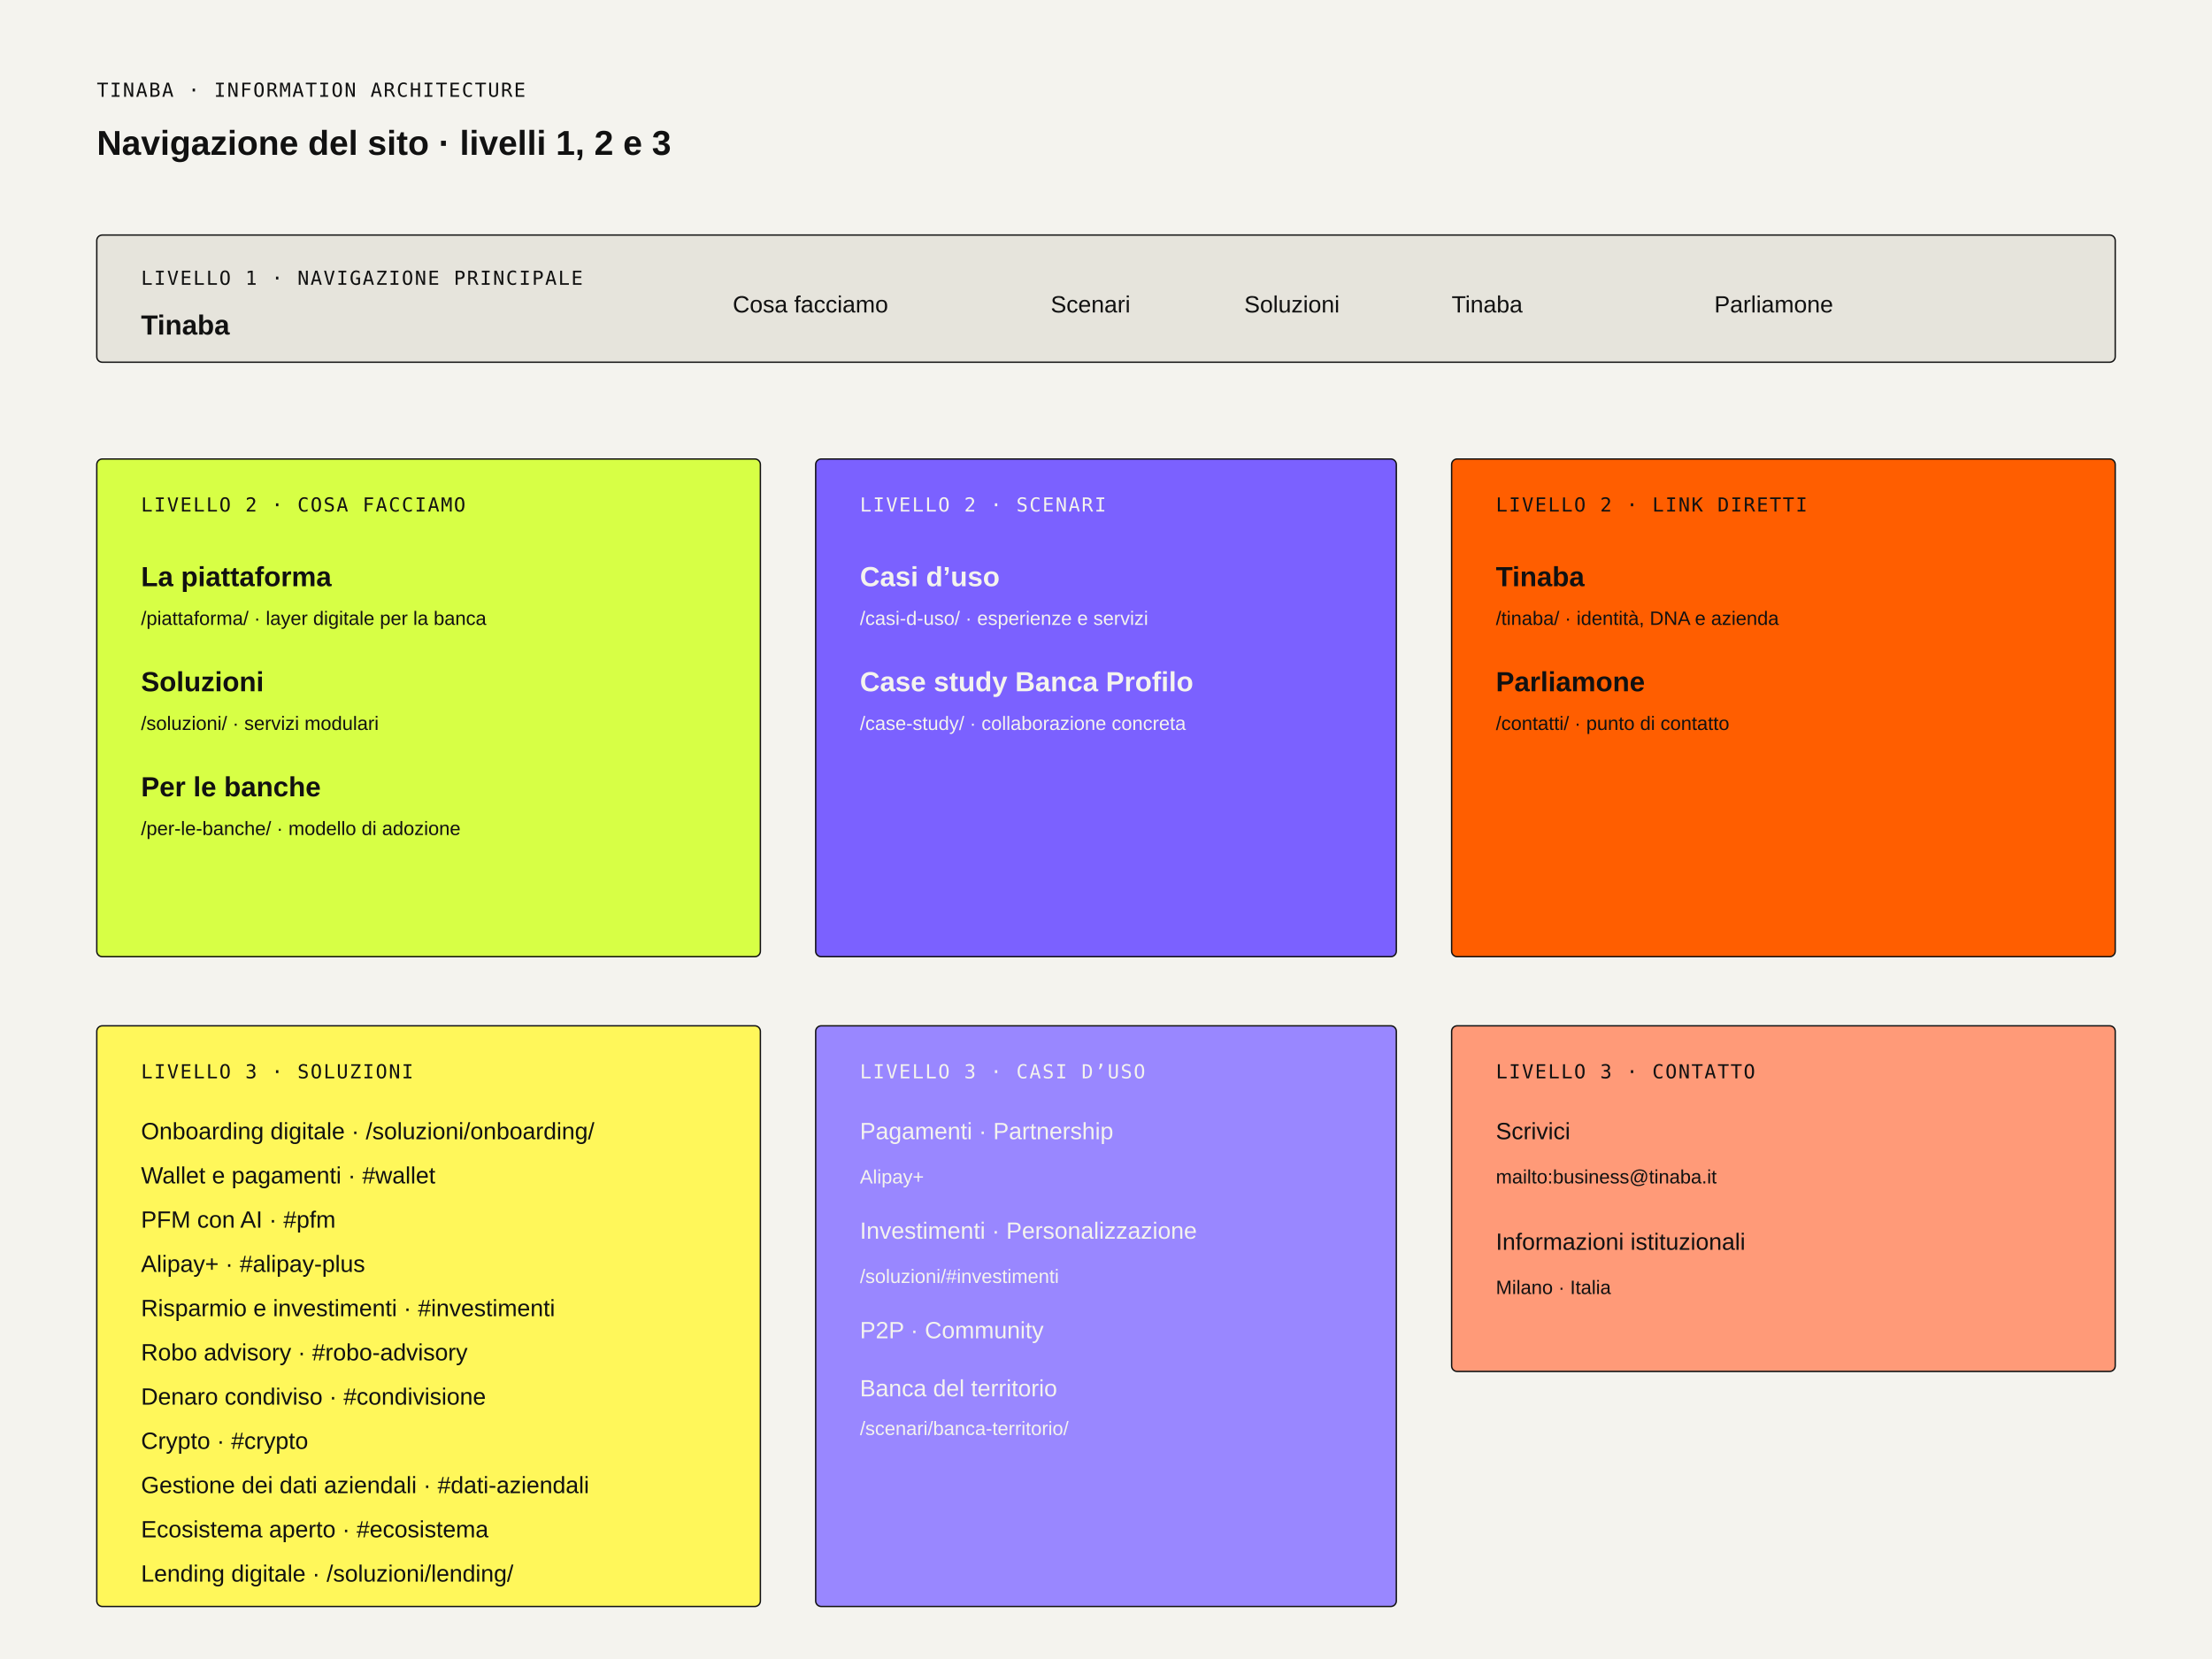
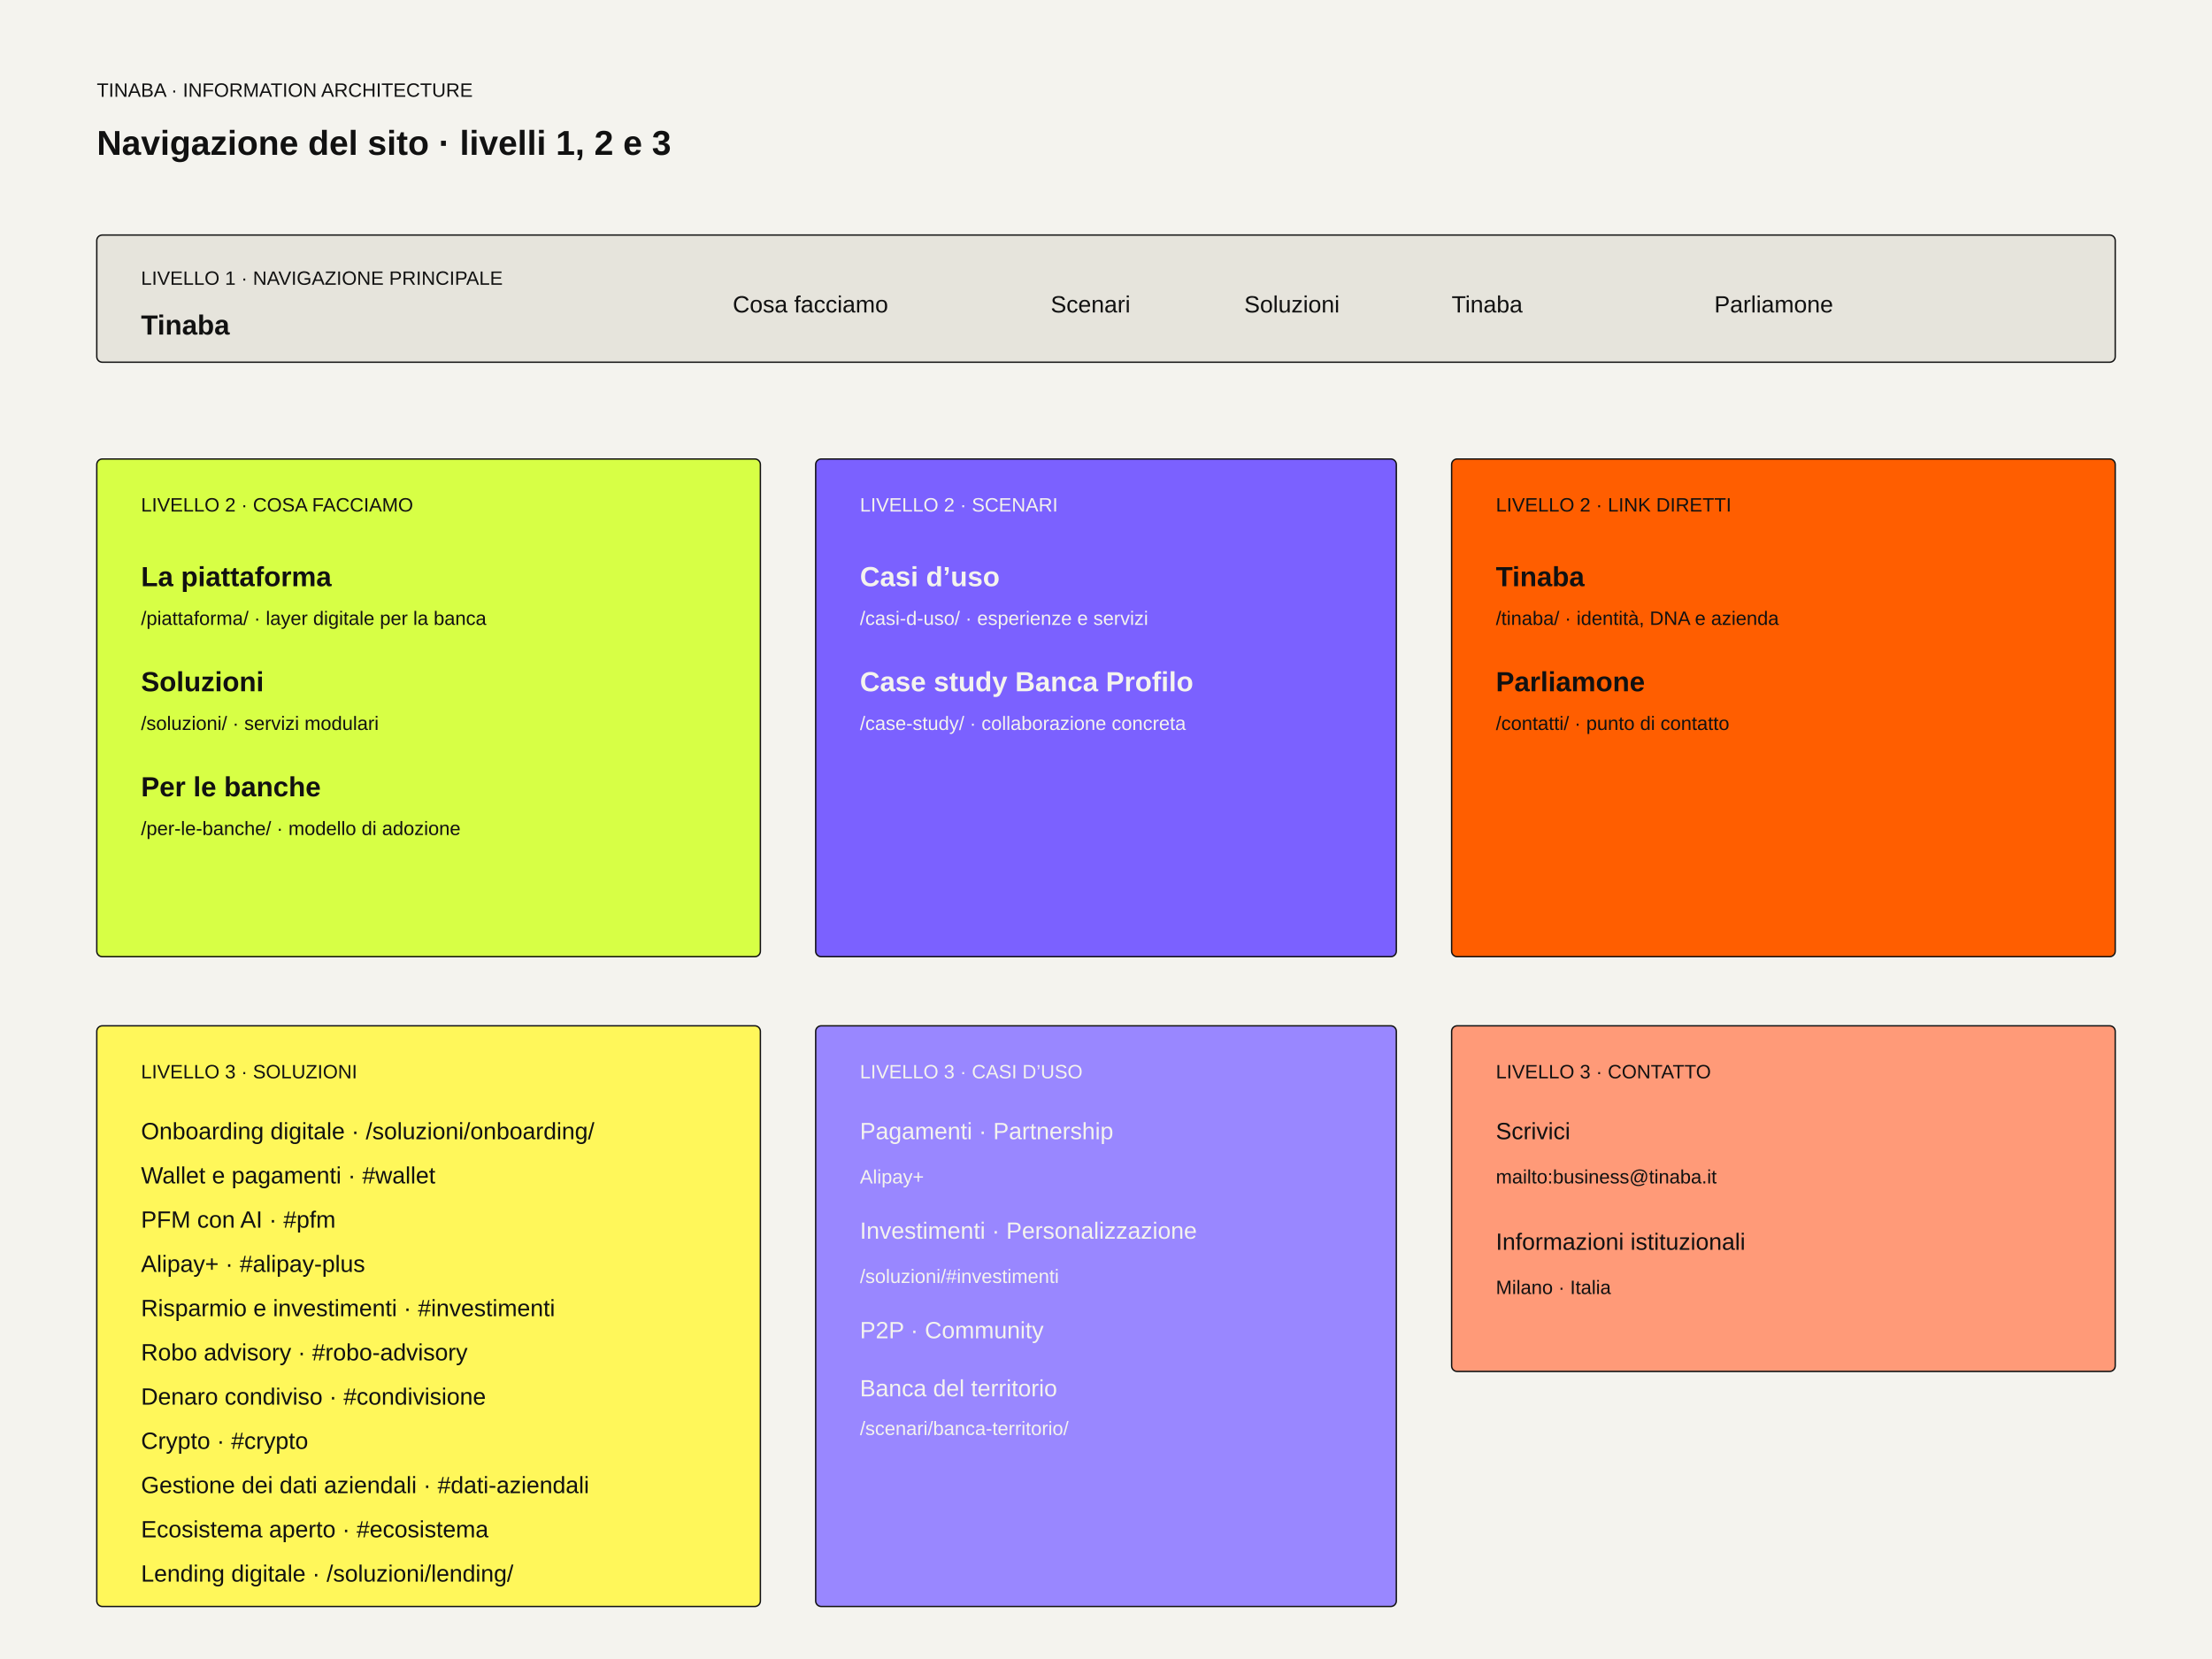
<svg xmlns="http://www.w3.org/2000/svg" viewBox="0 0 1600 1200" role="img" aria-labelledby="title desc">
  <style>
    text { font-family: Arial, sans-serif; fill: #111111; }
-     .mono { font-family: monospace; font-size: 14px; letter-spacing: 1px; }
+     .mono { font-family: Manrope, Arial, sans-serif; font-size: 14px; letter-spacing: 0; }
    .title { font-size: 25px; font-weight: 700; }
    .label { font-size: 20px; font-weight: 700; }
    .item { font-size: 17px; }
    .small { font-size: 14px; }
  </style>
  <rect width="1600" height="1200" fill="#f4f3ee" />
  <text x="70" y="70" class="mono">TINABA · INFORMATION ARCHITECTURE</text>
  <text x="70" y="112" class="title">Navigazione del sito · livelli 1, 2 e 3</text>
  <rect x="70" y="170" width="1460" height="92" rx="4" fill="#e6e4dc" stroke="#111111" stroke-width="1" />
  <text x="102" y="206" class="mono">LIVELLO 1 · NAVIGAZIONE PRINCIPALE</text>
  <text x="102" y="242" class="label">Tinaba</text>
  <text x="530" y="226" class="item">Cosa facciamo</text>
  <text x="760" y="226" class="item">Scenari</text>
  <text x="900" y="226" class="item">Soluzioni</text>
  <text x="1050" y="226" class="item">Tinaba</text>
  <text x="1240" y="226" class="item">Parliamone</text>
  <rect x="70" y="332" width="480" height="360" rx="4" fill="#d7ff45" stroke="#111111" stroke-width="1" />
  <text x="102" y="370" class="mono">LIVELLO 2 · COSA FACCIAMO</text>
  <text x="102" y="424" class="label">La piattaforma</text>
  <text x="102" y="452" class="small">/piattaforma/ · layer digitale per la banca</text>
  <text x="102" y="500" class="label">Soluzioni</text>
  <text x="102" y="528" class="small">/soluzioni/ · servizi modulari</text>
  <text x="102" y="576" class="label">Per le banche</text>
  <text x="102" y="604" class="small">/per-le-banche/ · modello di adozione</text>
  <rect x="70" y="742" width="480" height="420" rx="4" fill="#fff75a" stroke="#111111" stroke-width="1" />
  <text x="102" y="780" class="mono">LIVELLO 3 · SOLUZIONI</text>
  <text x="102" y="824" class="item">Onboarding digitale · /soluzioni/onboarding/</text>
  <text x="102" y="856" class="item">Wallet e pagamenti · #wallet</text>
  <text x="102" y="888" class="item">PFM con AI · #pfm</text>
  <text x="102" y="920" class="item">Alipay+ · #alipay-plus</text>
  <text x="102" y="952" class="item">Risparmio e investimenti · #investimenti</text>
  <text x="102" y="984" class="item">Robo advisory · #robo-advisory</text>
  <text x="102" y="1016" class="item">Denaro condiviso · #condivisione</text>
  <text x="102" y="1048" class="item">Crypto · #crypto</text>
  <text x="102" y="1080" class="item">Gestione dei dati aziendali · #dati-aziendali</text>
  <text x="102" y="1112" class="item">Ecosistema aperto · #ecosistema</text>
  <text x="102" y="1144" class="item">Lending digitale · /soluzioni/lending/</text>
  <rect x="590" y="332" width="420" height="360" rx="4" fill="#7b61ff" stroke="#111111" stroke-width="1" />
  <text x="622" y="370" class="mono" fill="#f4f3ee" style="fill:#f4f3ee">LIVELLO 2 · SCENARI</text>
  <text x="622" y="424" class="label" fill="#f4f3ee" style="fill:#f4f3ee">Casi d’uso</text>
  <text x="622" y="452" class="small" fill="#f4f3ee" style="fill:#f4f3ee">/casi-d-uso/ · esperienze e servizi</text>
  <text x="622" y="500" class="label" fill="#f4f3ee" style="fill:#f4f3ee">Case study Banca Profilo</text>
  <text x="622" y="528" class="small" fill="#f4f3ee" style="fill:#f4f3ee">/case-study/ · collaborazione concreta</text>
  <rect x="590" y="742" width="420" height="420" rx="4" fill="#9987ff" stroke="#111111" stroke-width="1" />
  <text x="622" y="780" class="mono" fill="#f4f3ee" style="fill:#f4f3ee">LIVELLO 3 · CASI D’USO</text>
  <text x="622" y="824" class="item" fill="#f4f3ee" style="fill:#f4f3ee">Pagamenti · Partnership</text>
  <text x="622" y="856" class="small" fill="#f4f3ee" style="fill:#f4f3ee">Alipay+</text>
  <text x="622" y="896" class="item" fill="#f4f3ee" style="fill:#f4f3ee">Investimenti · Personalizzazione</text>
  <text x="622" y="928" class="small" fill="#f4f3ee" style="fill:#f4f3ee">/soluzioni/#investimenti</text>
  <text x="622" y="968" class="item" fill="#f4f3ee" style="fill:#f4f3ee">P2P · Community</text>
  <text x="622" y="1010" class="item" fill="#f4f3ee" style="fill:#f4f3ee">Banca del territorio</text>
  <text x="622" y="1038" class="small" fill="#f4f3ee" style="fill:#f4f3ee">/scenari/banca-territorio/</text>
  <rect x="1050" y="332" width="480" height="360" rx="4" fill="#FF5E00" stroke="#111111" stroke-width="1" />
  <text x="1082" y="370" class="mono">LIVELLO 2 · LINK DIRETTI</text>
  <text x="1082" y="424" class="label">Tinaba</text>
  <text x="1082" y="452" class="small">/tinaba/ · identità, DNA e azienda</text>
  <text x="1082" y="500" class="label">Parliamone</text>
  <text x="1082" y="528" class="small">/contatti/ · punto di contatto</text>
  <rect x="1050" y="742" width="480" height="250" rx="4" fill="#ff9a78" stroke="#111111" stroke-width="1" />
  <text x="1082" y="780" class="mono">LIVELLO 3 · CONTATTO</text>
  <text x="1082" y="824" class="item">Scrivici</text>
  <text x="1082" y="856" class="small">mailto:business@tinaba.it</text>
  <text x="1082" y="904" class="item">Informazioni istituzionali</text>
  <text x="1082" y="936" class="small">Milano · Italia</text>
</svg>
